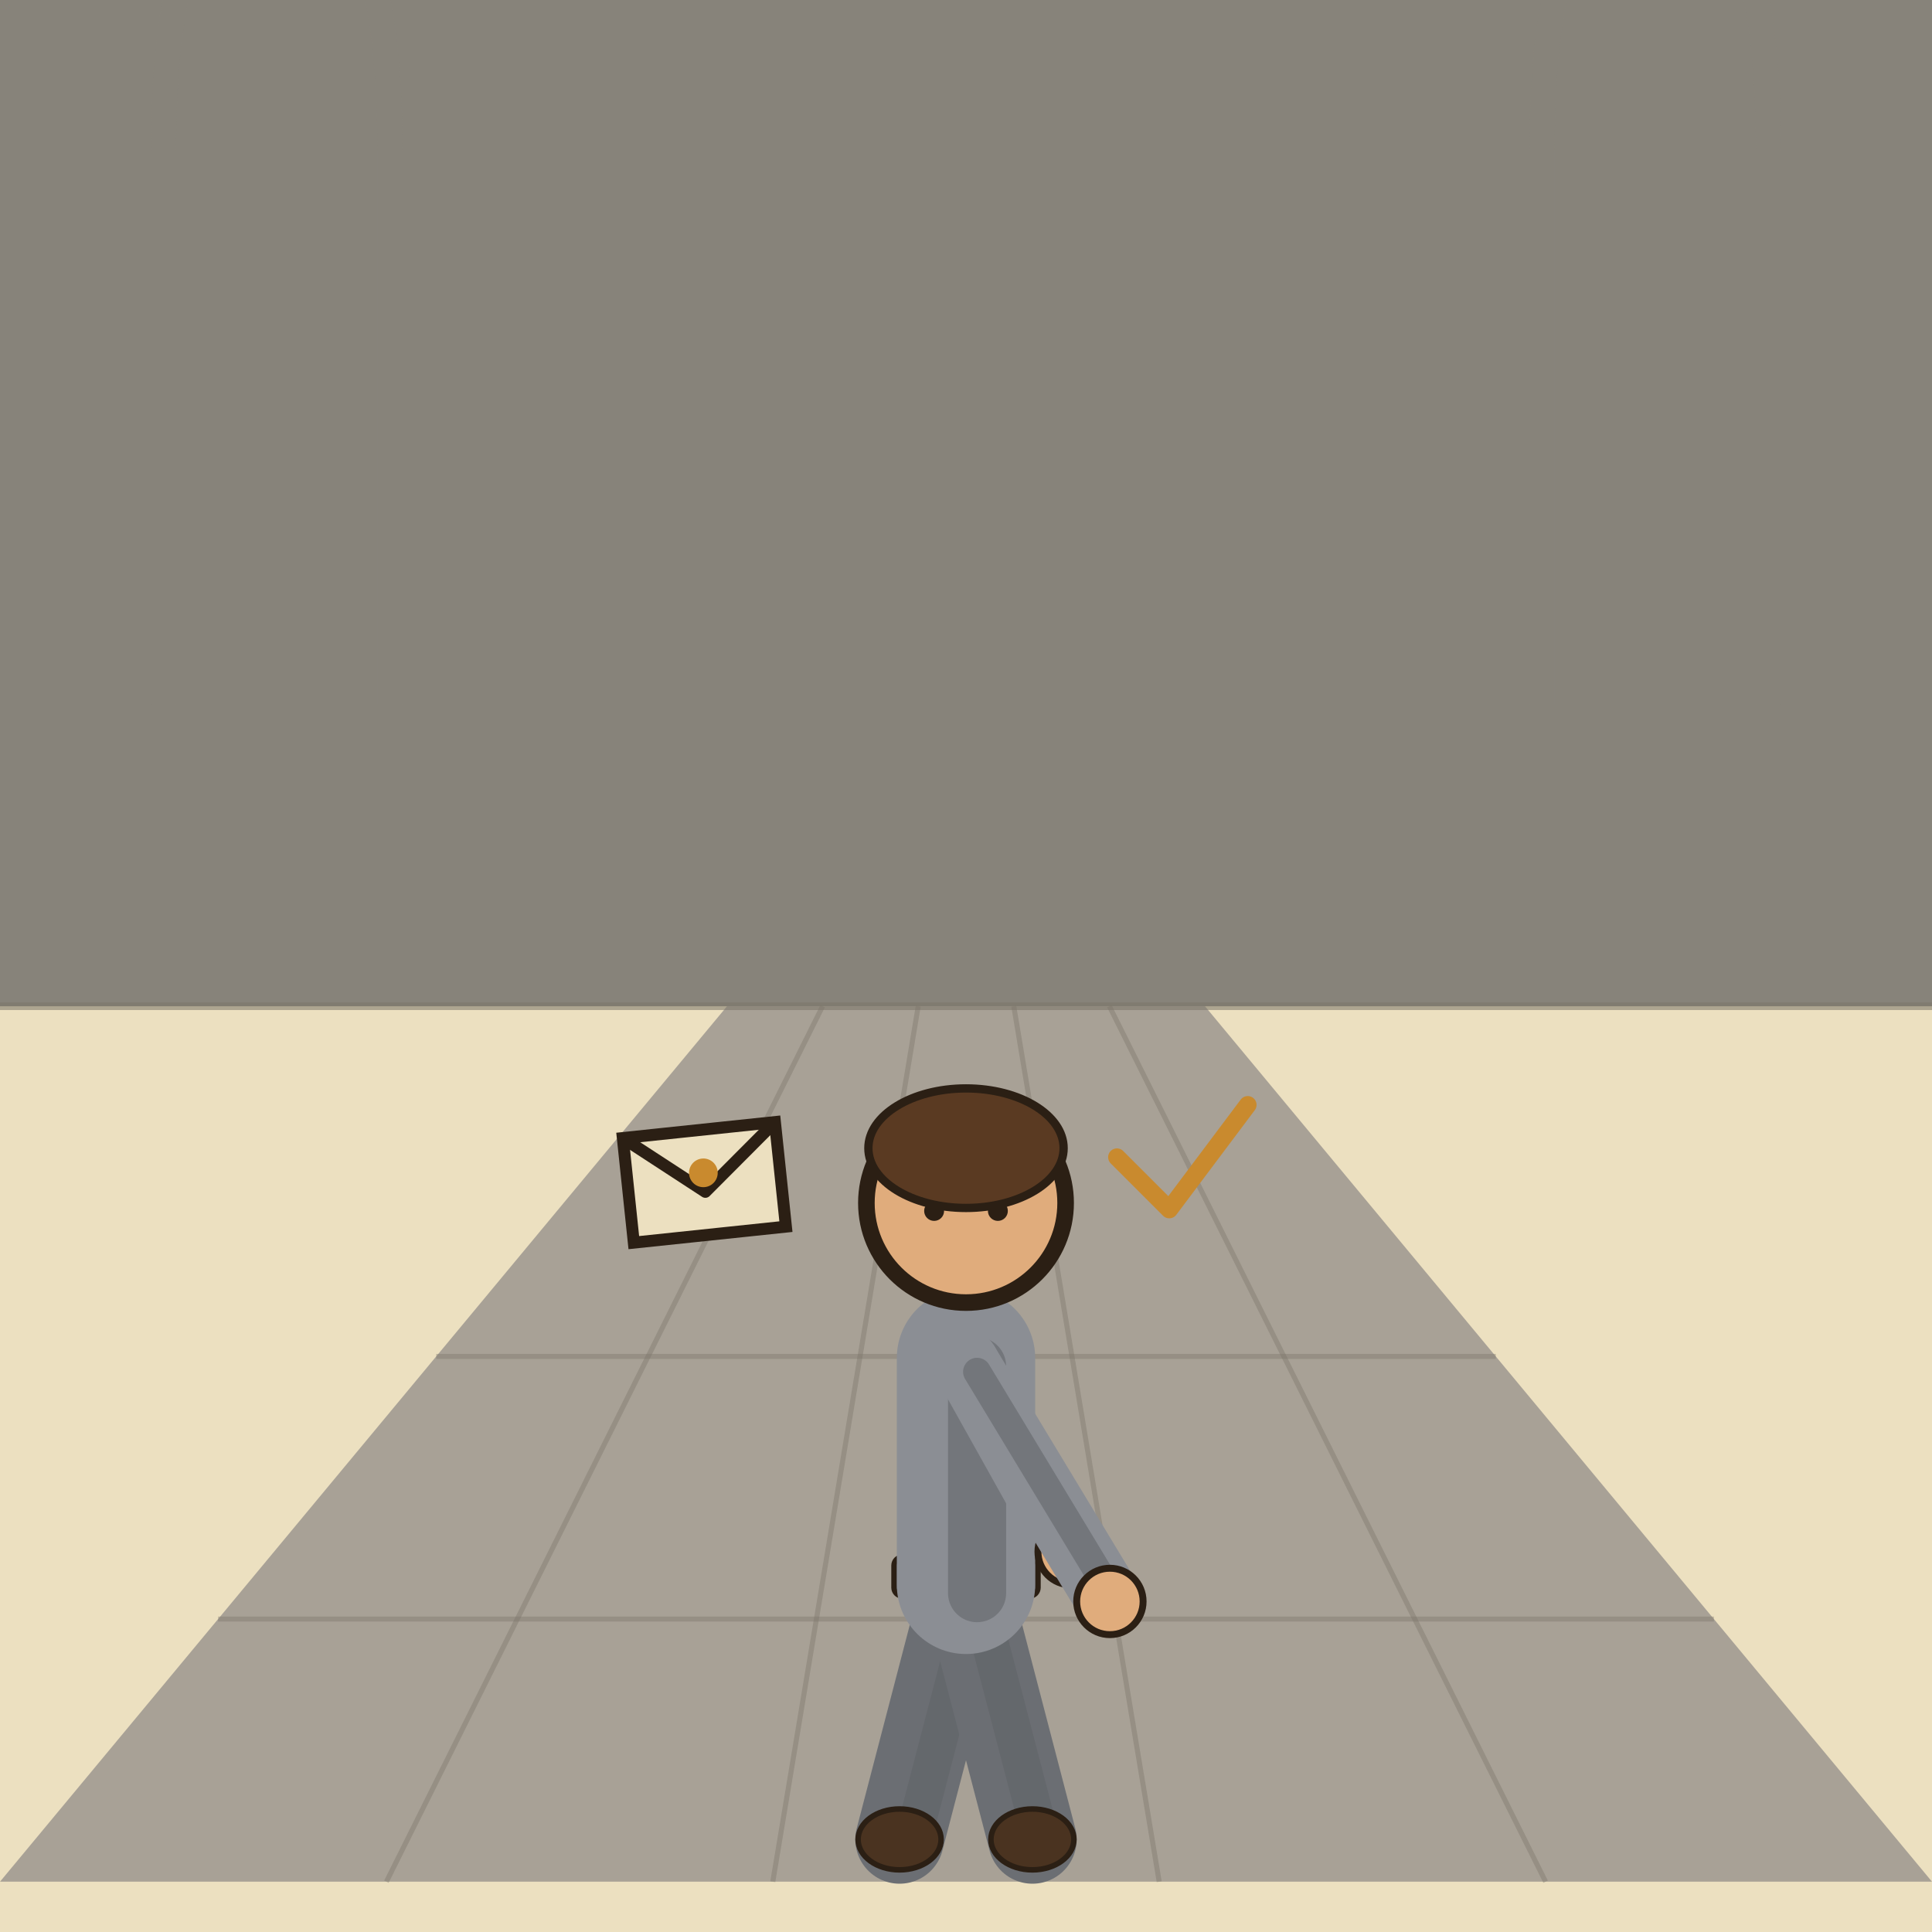
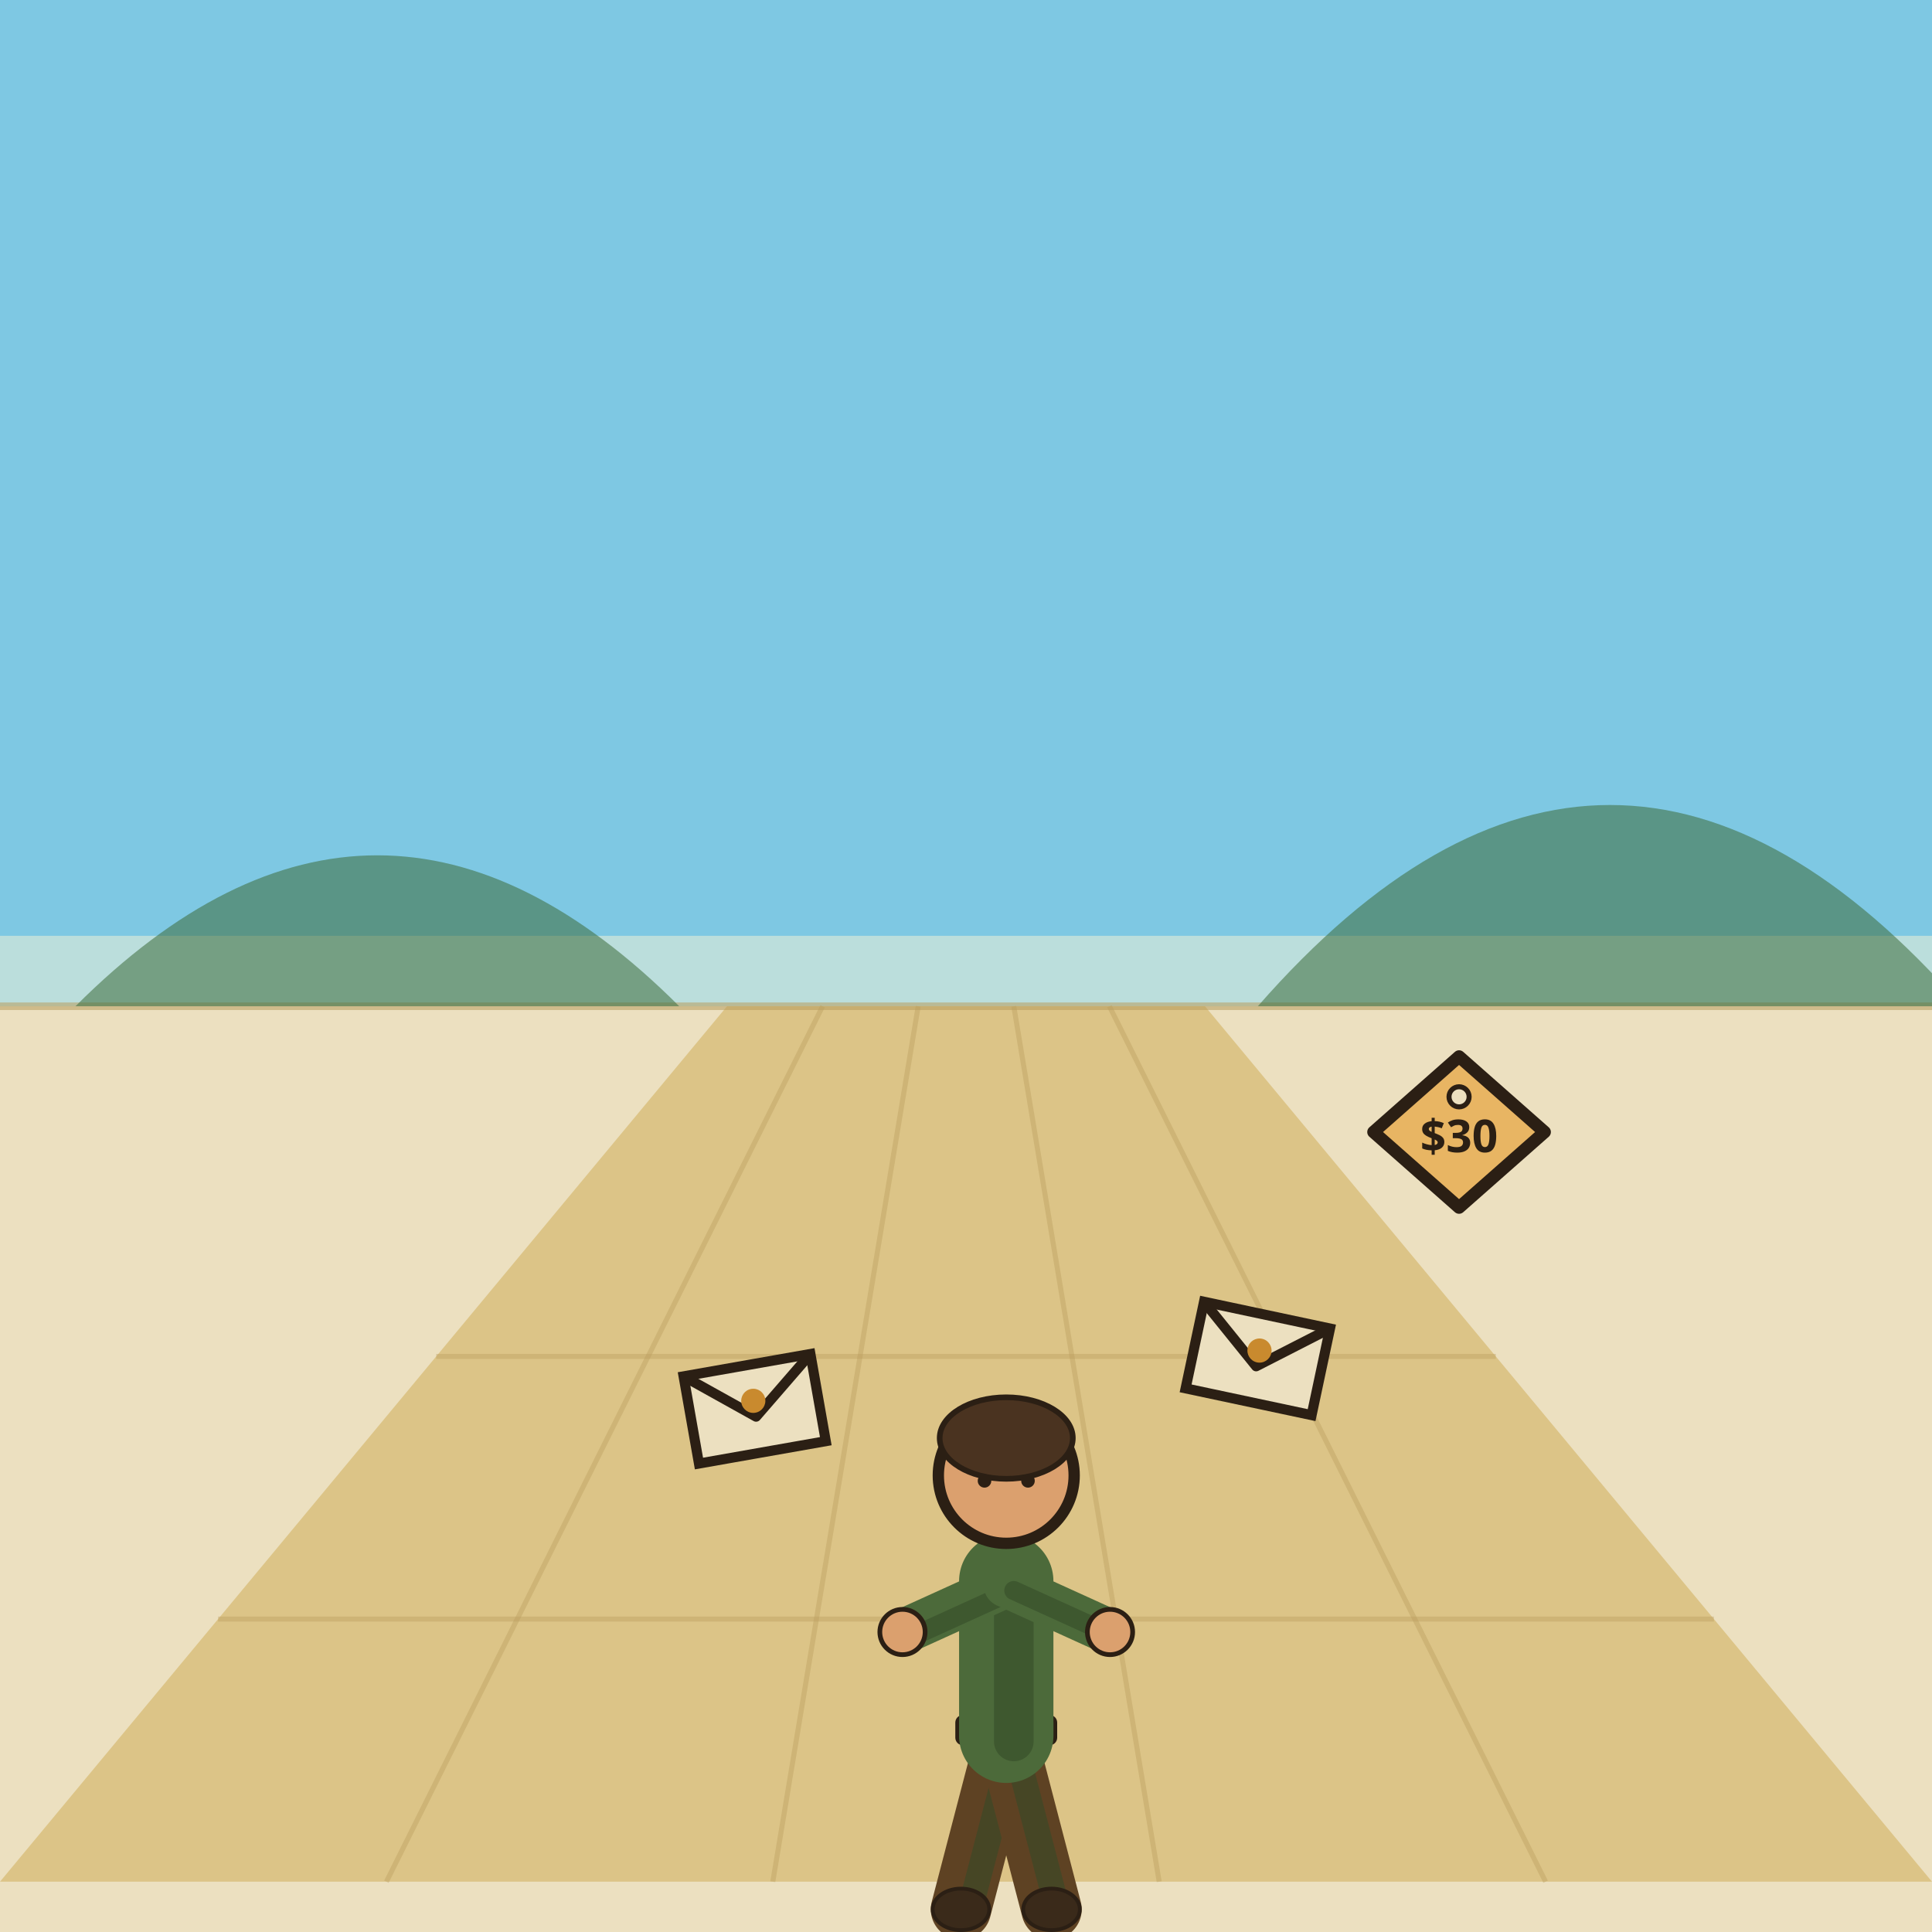
<svg xmlns="http://www.w3.org/2000/svg" viewBox="0 0 768 768">
  <rect x="0" y="0" width="768" height="768" fill="#ece0c0" />
-   <rect x="0" y="0" width="768" height="400" fill="#87837a" />
-   <polygon points="289,400 479,400 768,748 0,748" fill="#a8a196" />
-   <line x1="327.0" y1="400" x2="153.6" y2="748" stroke="#7a7468" stroke-width="2" opacity="0.4" />
-   <line x1="365.0" y1="400" x2="307.2" y2="748" stroke="#7a7468" stroke-width="2" opacity="0.4" />
-   <line x1="403.0" y1="400" x2="460.8" y2="748" stroke="#7a7468" stroke-width="2" opacity="0.4" />
-   <line x1="441.0" y1="400" x2="614.4" y2="748" stroke="#7a7468" stroke-width="2" opacity="0.4" />
-   <line x1="173.4" y1="539.2" x2="594.6" y2="539.2" stroke="#7a7468" stroke-width="2" opacity="0.4" />
-   <line x1="86.7" y1="643.6" x2="681.3" y2="643.6" stroke="#7a7468" stroke-width="2" opacity="0.4" />
-   <line x1="0" y1="400" x2="768" y2="400" stroke="#7a7468" stroke-width="3" opacity="0.55" />
-   <path d="M 65.0,280 L 65.0,60 Q 65.0,-50.0 110,-50.0 Q 155.0,-50.0 155.0,60 L 155.0,280" fill="none" stroke="#87837a" stroke-width="10" opacity="0.7" />
-   <path d="M 613.0,280 L 613.0,60 Q 613.0,-50.0 658,-50.0 Q 703.0,-50.0 703.0,60 L 703.0,280" fill="none" stroke="#87837a" stroke-width="10" opacity="0.7" />
-   <g transform="translate(384,630) scale(1.1,1.1) rotate(0)">
-     <line x1="0" y1="0" x2="-24" y2="92" stroke="#6b6e73" stroke-width="32" stroke-linecap="round" />
-     <line x1="4" y1="3" x2="-20" y2="95" stroke="#5f6266" stroke-width="13.4" stroke-linecap="round" opacity="0.55" />
-     <ellipse cx="-24" cy="92" rx="15" ry="11" fill="#4a3320" stroke="#2b1f14" stroke-width="2" />
-     <line x1="0" y1="0" x2="24" y2="92" stroke="#6b6e73" stroke-width="32" stroke-linecap="round" />
-     <line x1="4" y1="3" x2="28" y2="95" stroke="#5f6266" stroke-width="13.4" stroke-linecap="round" opacity="0.55" />
-     <ellipse cx="24" cy="92" rx="15" ry="11" fill="#4a3320" stroke="#2b1f14" stroke-width="2" />
-     <rect x="-26" y="-10" width="52" height="14" rx="3" fill="#5f6266" stroke="#2b1f14" stroke-width="2" />
-     <line x1="0" y1="-82.0" x2="0" y2="0" stroke="#8b8e94" stroke-width="50" stroke-linecap="round" />
-     <line x1="4" y1="-79.0" x2="4" y2="3" stroke="#5f6266" stroke-width="21.0" stroke-linecap="round" opacity="0.55" />
-     <line x1="0" y1="-80" x2="38" y2="-12" stroke="#8b8e94" stroke-width="24" stroke-linecap="round" />
-     <line x1="4" y1="-77" x2="42" y2="-9" stroke="#5f6266" stroke-width="10.1" stroke-linecap="round" opacity="0.55" />
-     <circle cx="38" cy="-12" r="12" fill="#e0ac7c" stroke="#2b1f14" stroke-width="2.5" />
-     <line x1="0" y1="-80" x2="52" y2="6" stroke="#8b8e94" stroke-width="24" stroke-linecap="round" />
-     <line x1="4" y1="-77" x2="56" y2="9" stroke="#5f6266" stroke-width="10.1" stroke-linecap="round" opacity="0.55" />
-     <circle cx="52" cy="6" r="12" fill="#e0ac7c" stroke="#2b1f14" stroke-width="2.5" />
-     <circle cx="0" cy="-138" r="36" fill="#e0ac7c" stroke="#2b1f14" stroke-width="6" />
-     <ellipse cx="0" cy="-157.8" rx="35.28" ry="21.6" fill="#5a3a22" stroke="#2b1f14" stroke-width="3" />
+   <rect x="0" y="0" width="768" height="400" fill="#7ec8e3" />
+   <rect x="0" y="372" width="768" height="28" fill="#dbead9" opacity="0.65" />
+   <polygon points="289,400 479,400 768,748 0,748" fill="#dcc487" />
+   <line x1="327.0" y1="400" x2="153.6" y2="748" stroke="#b89c5c" stroke-width="2" opacity="0.4" />
+   <line x1="365.0" y1="400" x2="307.2" y2="748" stroke="#b89c5c" stroke-width="2" opacity="0.4" />
+   <line x1="403.0" y1="400" x2="460.8" y2="748" stroke="#b89c5c" stroke-width="2" opacity="0.4" />
+   <line x1="441.0" y1="400" x2="614.4" y2="748" stroke="#b89c5c" stroke-width="2" opacity="0.4" />
+   <line x1="173.4" y1="539.2" x2="594.6" y2="539.2" stroke="#b89c5c" stroke-width="2" opacity="0.4" />
+   <line x1="86.7" y1="643.6" x2="681.3" y2="643.6" stroke="#b89c5c" stroke-width="2" opacity="0.4" />
+   <line x1="0" y1="400" x2="768" y2="400" stroke="#b89c5c" stroke-width="3" opacity="0.55" />
+   <path d="M 30.0,400 Q 90.0,340 150,340 Q 210.0,340 270.0,400 Z" fill="#3c6b3a" opacity="0.55" />
+   <path d="M 500.0,400 Q 570.0,320 640,320 Q 710.0,320 780.0,400 Z" fill="#3c6b3a" opacity="0.55" />
+   <g transform="translate(400,690) scale(0.75,0.75) rotate(0)">
+     <line x1="0" y1="0" x2="-24" y2="92" stroke="#5e4223" stroke-width="32" stroke-linecap="round" />
+     <line x1="4" y1="3" x2="-20" y2="95" stroke="#334927" stroke-width="13.4" stroke-linecap="round" opacity="0.55" />
+     <ellipse cx="-24" cy="92" rx="15" ry="11" fill="#3a2a1a" stroke="#2b1f14" stroke-width="2" />
+     <line x1="0" y1="0" x2="24" y2="92" stroke="#5e4223" stroke-width="32" stroke-linecap="round" />
+     <line x1="4" y1="3" x2="28" y2="95" stroke="#334927" stroke-width="13.4" stroke-linecap="round" opacity="0.55" />
+     <ellipse cx="24" cy="92" rx="15" ry="11" fill="#3a2a1a" stroke="#2b1f14" stroke-width="2" />
+     <rect x="-26" y="-10" width="52" height="14" rx="3" fill="#334927" stroke="#2b1f14" stroke-width="2" />
+     <line x1="0" y1="-82.0" x2="0" y2="0" stroke="#4c6a3a" stroke-width="50" stroke-linecap="round" />
+     <line x1="4" y1="-79.0" x2="4" y2="3" stroke="#334927" stroke-width="21.0" stroke-linecap="round" opacity="0.55" />
+     <line x1="0" y1="-80" x2="-55" y2="-55" stroke="#4c6a3a" stroke-width="24" stroke-linecap="round" />
+     <line x1="4" y1="-77" x2="-51" y2="-52" stroke="#334927" stroke-width="10.1" stroke-linecap="round" opacity="0.55" />
+     <circle cx="-55" cy="-55" r="12" fill="#dba06e" stroke="#2b1f14" stroke-width="2.5" />
+     <line x1="0" y1="-80" x2="55" y2="-55" stroke="#4c6a3a" stroke-width="24" stroke-linecap="round" />
+     <line x1="4" y1="-77" x2="59" y2="-52" stroke="#334927" stroke-width="10.1" stroke-linecap="round" opacity="0.55" />
+     <circle cx="55" cy="-55" r="12" fill="#dba06e" stroke="#2b1f14" stroke-width="2.5" />
+     <circle cx="0" cy="-138" r="36" fill="#dba06e" stroke="#2b1f14" stroke-width="6" />
+     <ellipse cx="0" cy="-157.8" rx="35.28" ry="21.6" fill="#4a3320" stroke="#2b1f14" stroke-width="3" />
    <circle cx="-11.52" cy="-135.12" r="3.6" fill="#2b1f14" />
    <circle cx="11.52" cy="-135.12" r="3.6" fill="#2b1f14" />
  </g>
-   <g transform="translate(280,470) rotate(-6) scale(0.95)">
+   <g transform="translate(300,560) rotate(-10) scale(0.8)">
    <rect x="-32" y="-22" width="64" height="44" fill="#ece0c0" stroke="#2b1f14" stroke-width="5" />
    <path d="M -32,-22 L 0,4 L 32,-22" fill="none" stroke="#2b1f14" stroke-width="5" stroke-linejoin="round" />
    <circle cx="0" cy="-4" r="6" fill="#c98a2e" />
  </g>
-   <g transform="translate(470,460) scale(1.0)">
-     <polyline points="-26,0 -5.2,20.8 26,-20.8" fill="none" stroke="#c98a2e" stroke-width="7" stroke-linecap="round" stroke-linejoin="round" />
+   <g transform="translate(500,540) rotate(12) scale(0.8)">
+     <rect x="-32" y="-22" width="64" height="44" fill="#ece0c0" stroke="#2b1f14" stroke-width="5" />
+     <path d="M -32,-22 L 0,4 L 32,-22" fill="none" stroke="#2b1f14" stroke-width="5" stroke-linejoin="round" />
+     <circle cx="0" cy="-4" r="6" fill="#c98a2e" />
+   </g>
+   <g transform="translate(580,450) scale(1.0) rotate(0)">
+     <path d="M -34,0 L 0,-30 L 34,0 L 0,30 Z" fill="#e8b563" stroke="#2b1f14" stroke-width="5" stroke-linejoin="round" />
+     <circle cx="0" cy="-14" r="4" fill="#ece0c0" stroke="#2b1f14" stroke-width="2" />
+     <text x="0" y="8" text-anchor="middle" font-family="'Trebuchet MS', 'Arial Black', sans-serif" font-size="18" font-weight="bold" fill="#2b1f14" transform="rotate(0 0 8)">$30</text>
  </g>
</svg>
